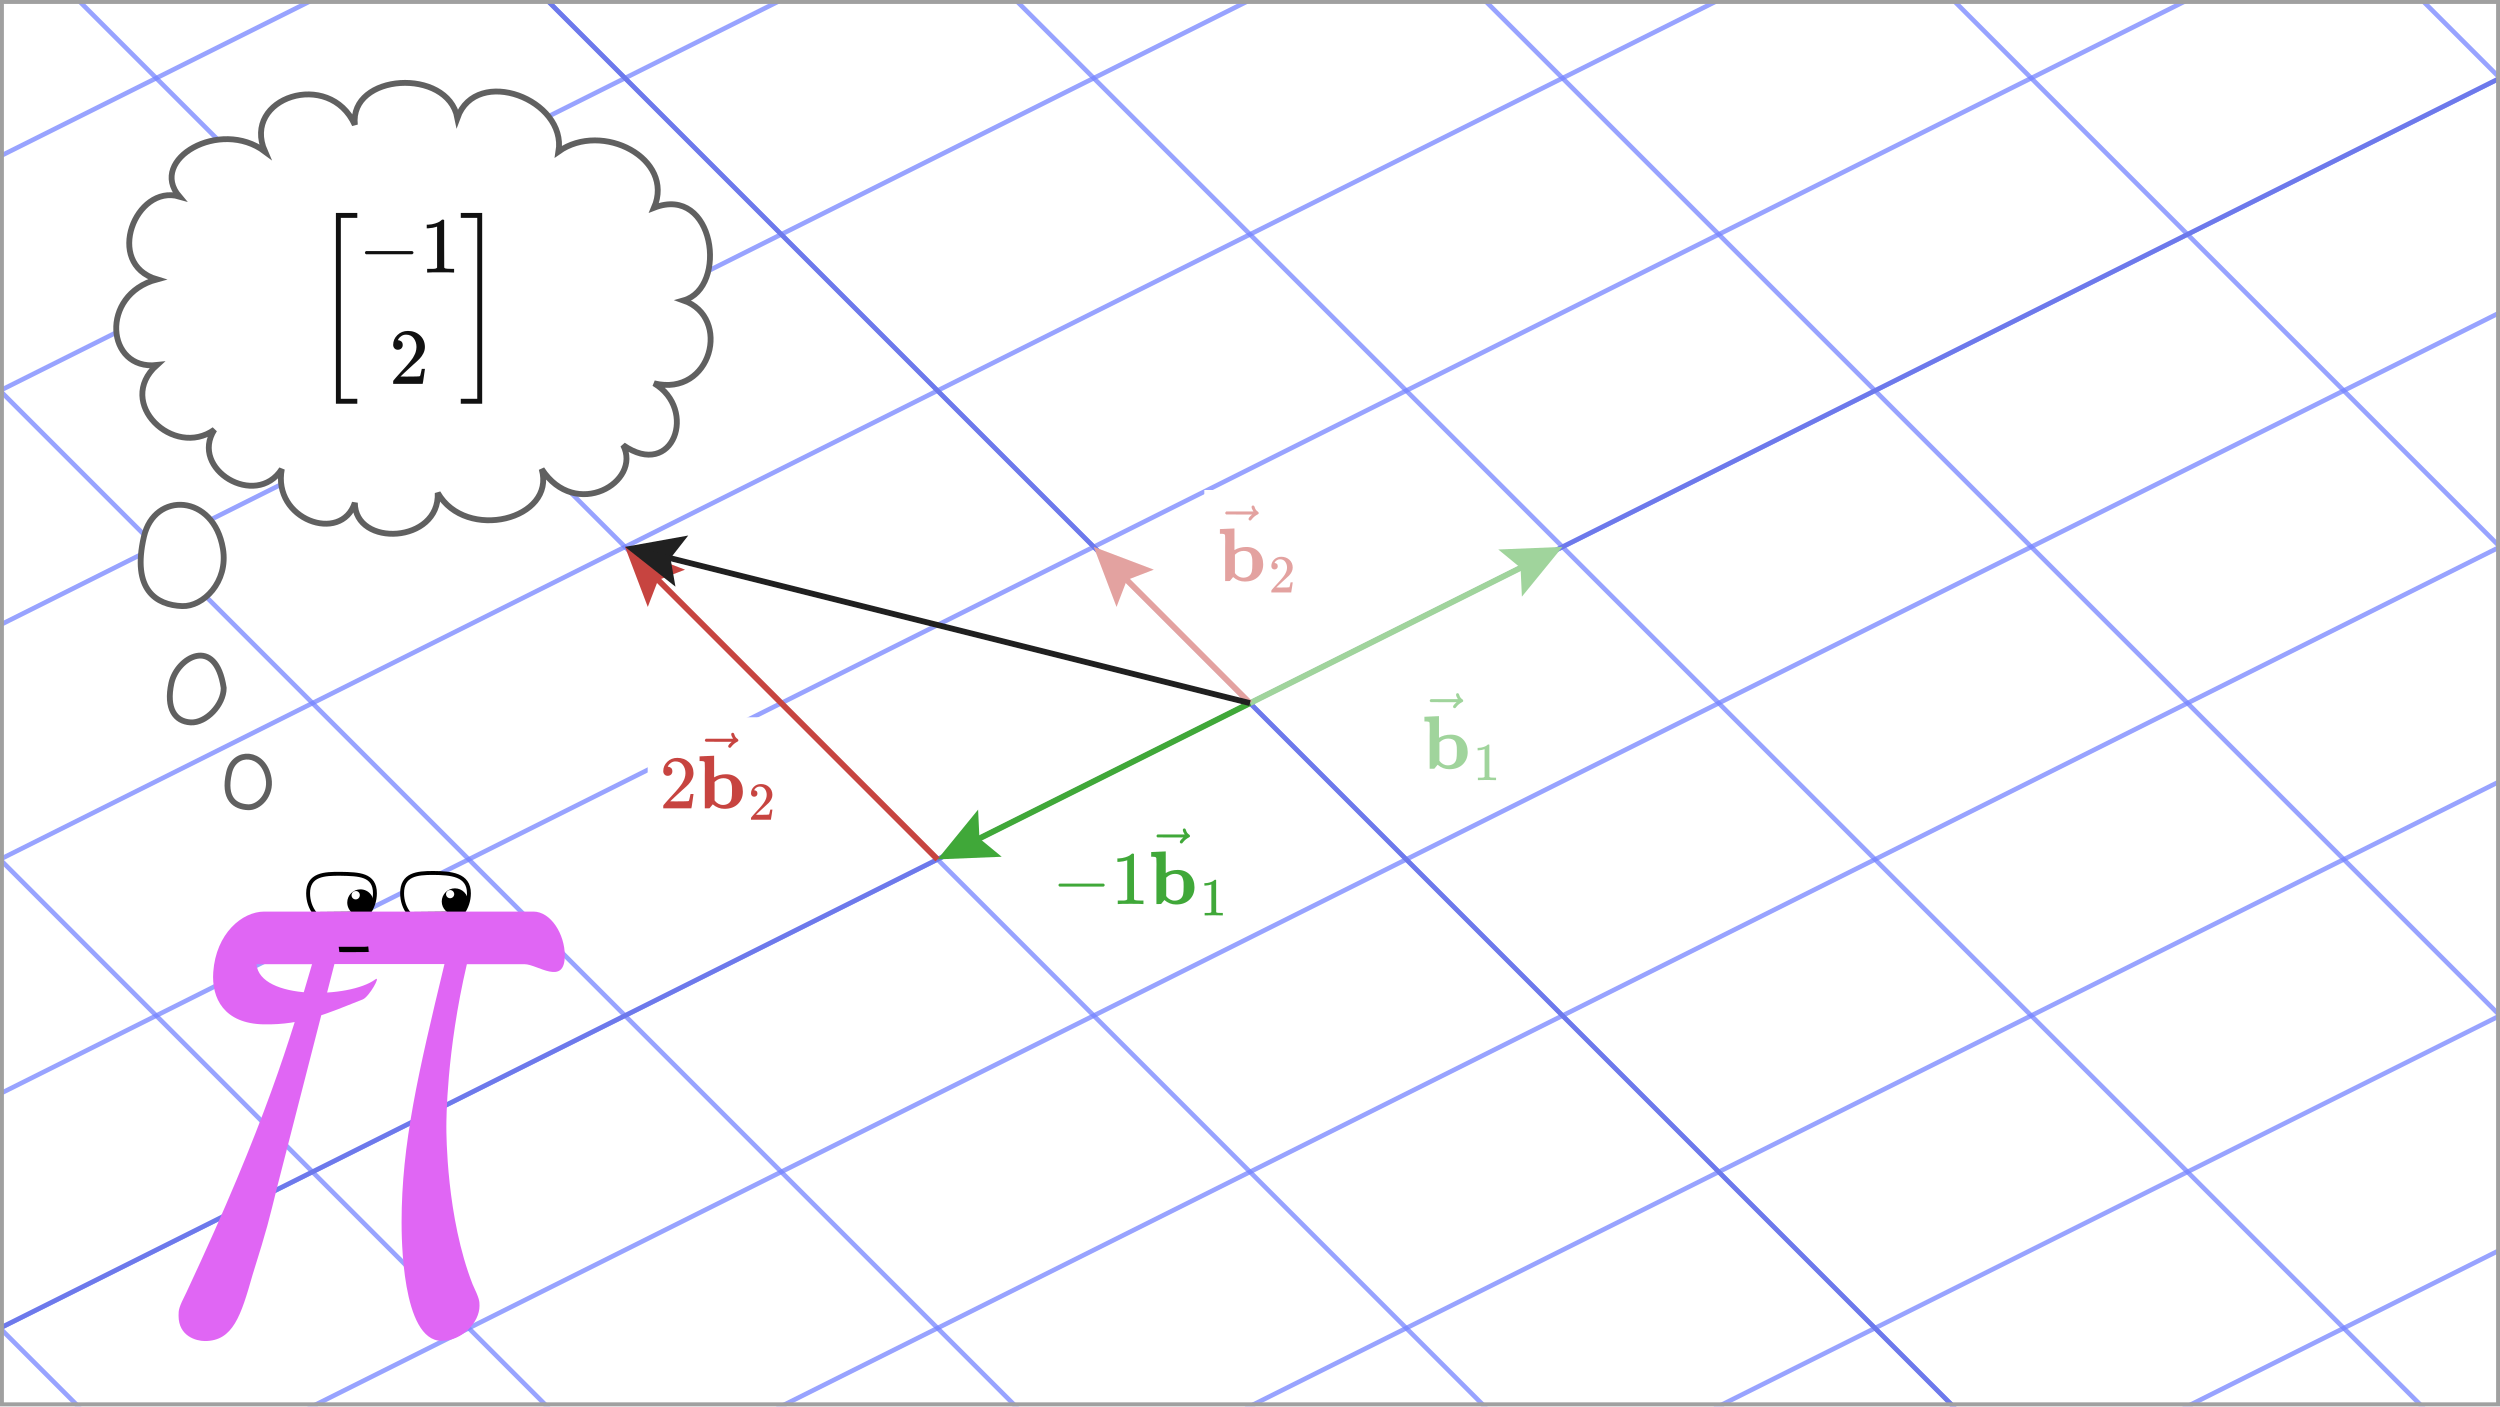
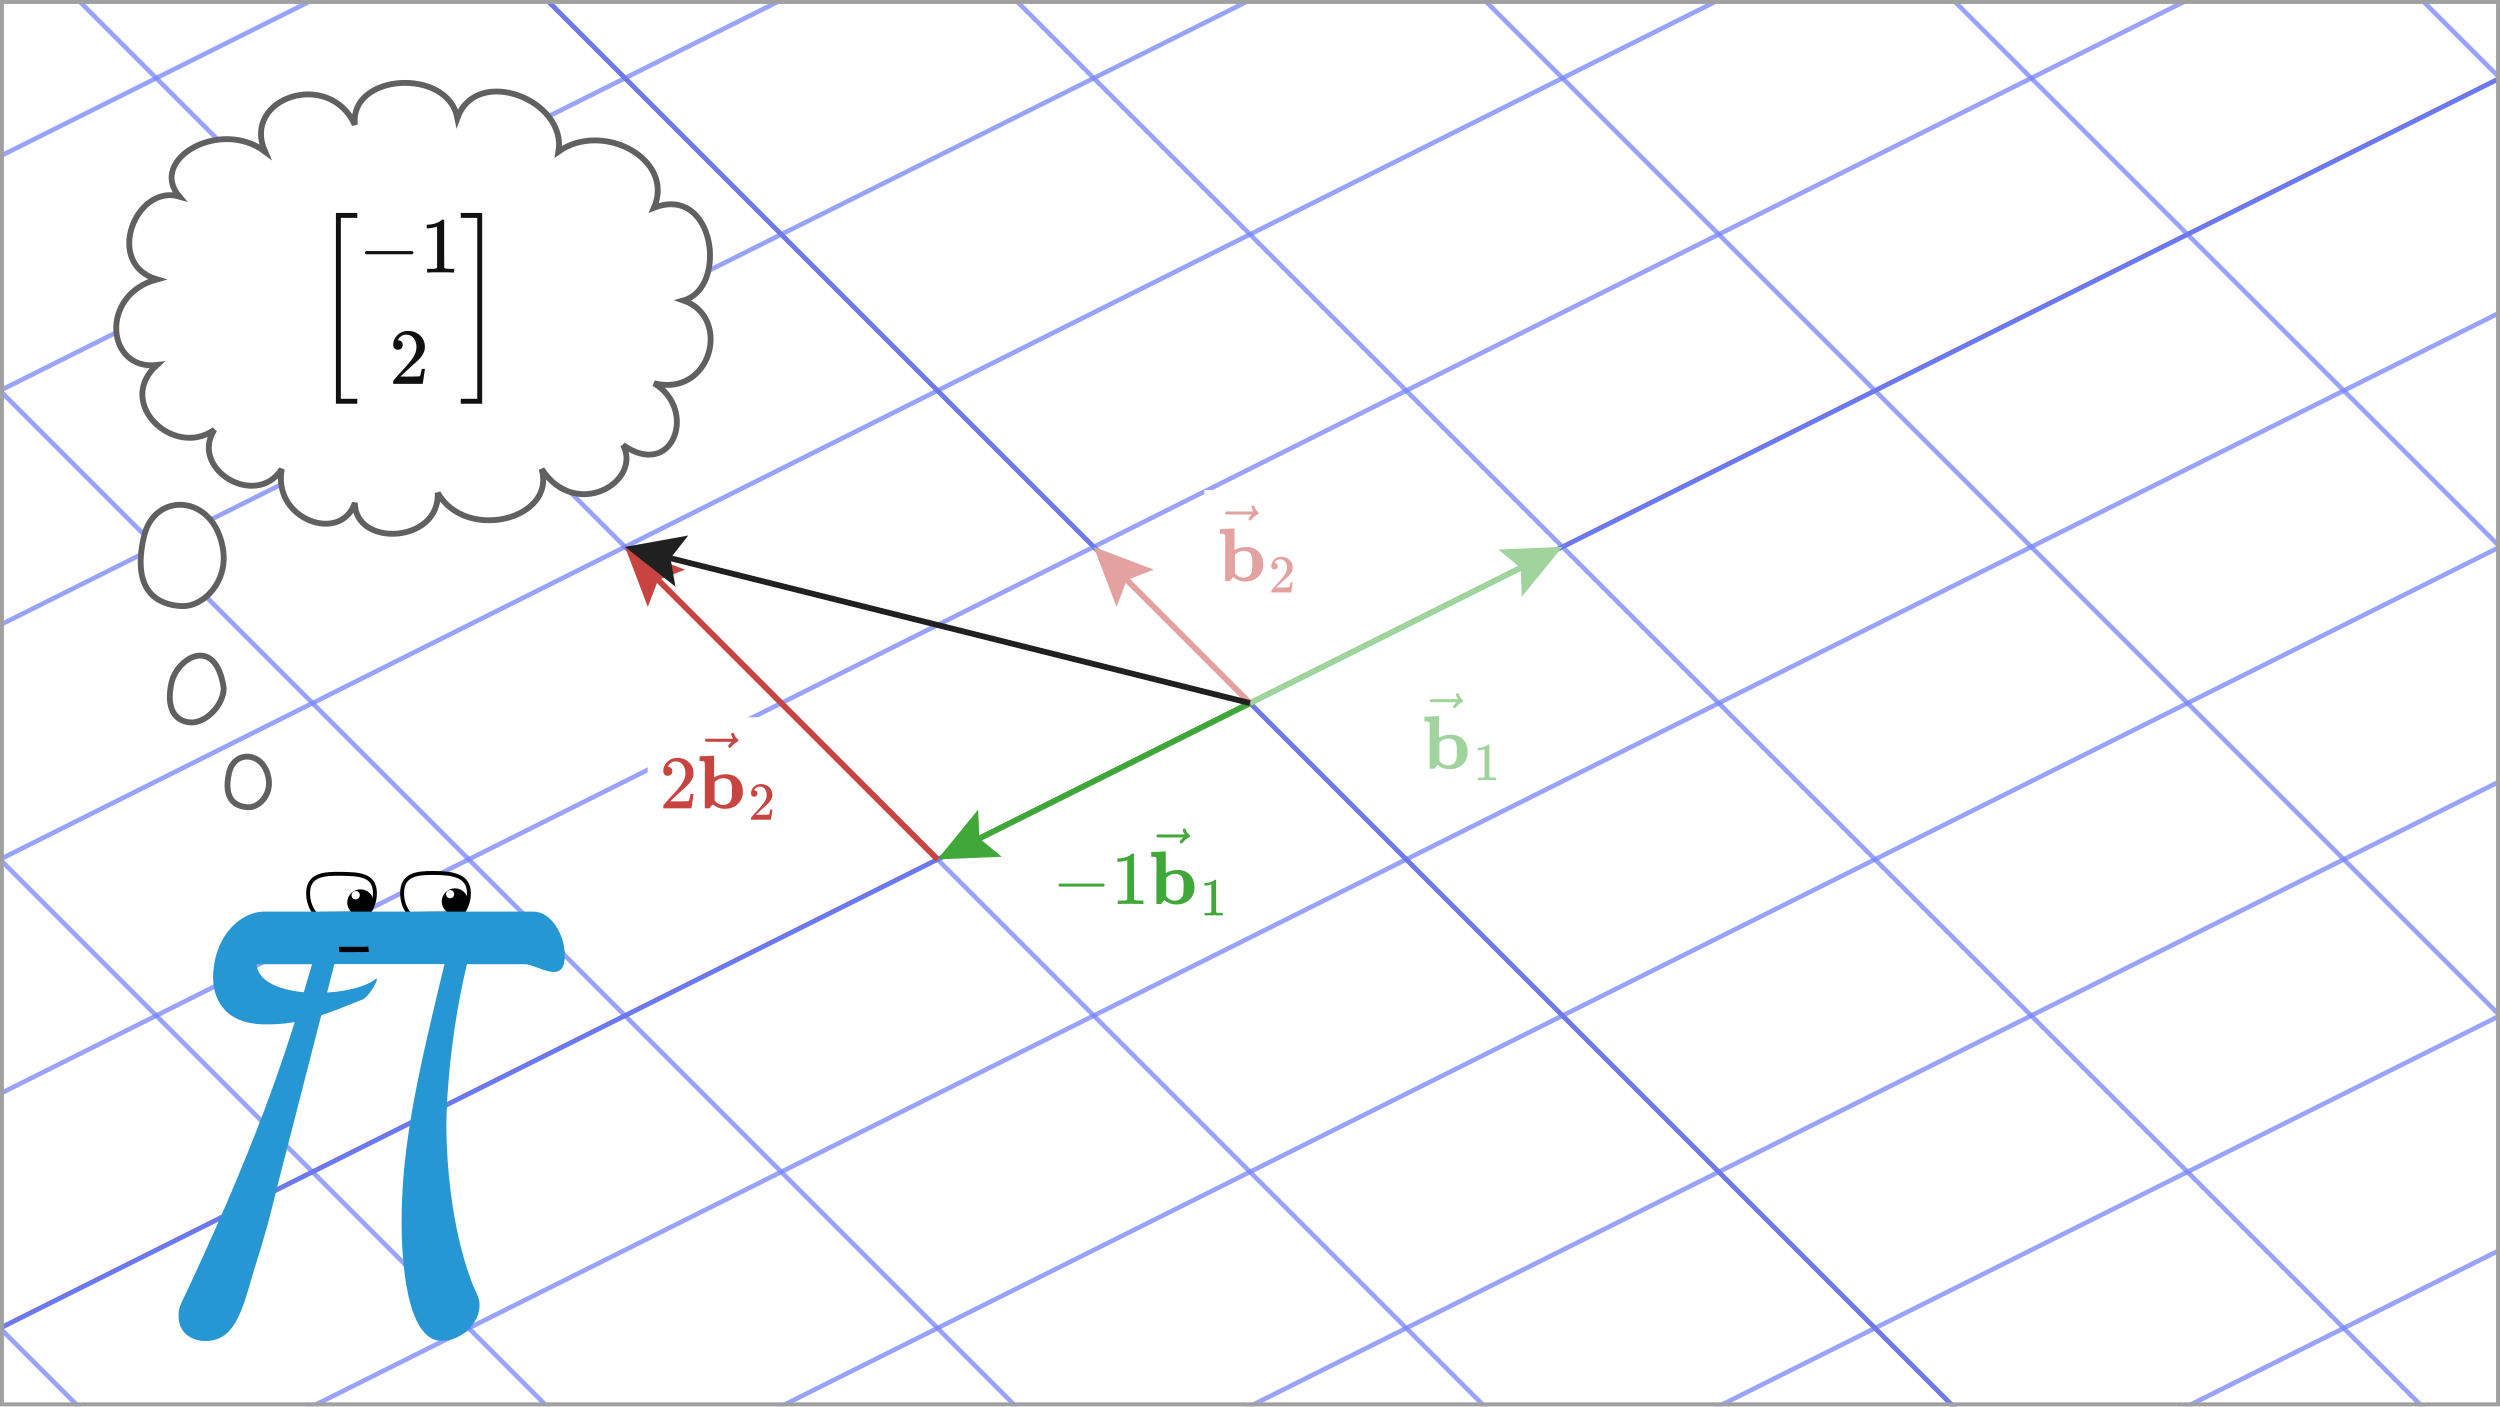
<svg xmlns="http://www.w3.org/2000/svg" width="640" height="360" viewBox="0 0 640 360" fill="none">
  <g clip-path="url(#clip0_1354_10655)">
    <path d="M640 0H0V360H640V0Z" fill="white" />
    <g clip-path="url(#clip1_1354_10655)">
      <path d="M-1520 2180L3600 -380" stroke="#7684FE" stroke-opacity="0.75" stroke-width="1.193" />
      <path d="M-1560 2140L3560 -420" stroke="#7684FE" stroke-opacity="0.75" stroke-width="1.193" />
      <path d="M-1600 2100L3520 -460" stroke="#7684FE" stroke-opacity="0.75" stroke-width="1.193" />
      <path d="M-1640 2060L3480 -500" stroke="#7684FE" stroke-opacity="0.75" stroke-width="1.193" />
      <path d="M-1680 2020L3440 -540" stroke="#7684FE" stroke-opacity="0.75" stroke-width="1.193" />
      <path d="M-1720 1980L3400 -580" stroke="#7684FE" stroke-opacity="0.75" stroke-width="1.193" />
      <path d="M-1760 1940L3360 -620" stroke="#7684FE" stroke-opacity="0.75" stroke-width="1.193" />
      <path d="M-1800 1900L3320 -660" stroke="#7684FE" stroke-opacity="0.75" stroke-width="1.193" />
      <path d="M-1840 1860L3280 -700" stroke="#7684FE" stroke-opacity="0.75" stroke-width="1.193" />
      <path d="M-1880 1820L3240 -740" stroke="#7684FE" stroke-opacity="0.75" stroke-width="1.193" />
      <path d="M-1920 1780L3200 -780" stroke="#7684FE" stroke-opacity="0.75" stroke-width="1.193" />
      <path d="M-1960 1740L3160 -820" stroke="#7684FE" stroke-opacity="0.75" stroke-width="1.193" />
      <path d="M-2000 1700L3120 -860" stroke="#7684FE" stroke-opacity="0.75" stroke-width="1.193" />
      <path d="M-2040 1660L3080 -900" stroke="#7684FE" stroke-opacity="0.75" stroke-width="1.193" />
      <path d="M-2080 1620L3040 -940" stroke="#7684FE" stroke-opacity="0.75" stroke-width="1.193" />
      <path d="M-2120 1580L3000 -980" stroke="#7684FE" stroke-opacity="0.75" stroke-width="1.193" />
      <path d="M-2160 1540L2960 -1020" stroke="#7684FE" stroke-opacity="0.75" stroke-width="1.193" />
      <path d="M-2200 1500L2920 -1060" stroke="#7684FE" stroke-opacity="0.75" stroke-width="1.193" />
      <path d="M-2240 1460L2880 -1100" stroke="#7684FE" stroke-opacity="0.75" stroke-width="1.193" />
      <path d="M-2280 1420L2840 -1140" stroke="#7684FE" stroke-opacity="0.75" stroke-width="1.193" />
      <path d="M-2320 1380L2800 -1180" stroke="#7684FE" stroke-opacity="0.75" stroke-width="1.193" />
      <path d="M-2360 1340L2760 -1220" stroke="#7684FE" stroke-opacity="0.75" stroke-width="1.193" />
      <path d="M-2400 1300L2720 -1260" stroke="#7684FE" stroke-opacity="0.75" stroke-width="1.193" />
      <path d="M-2440 1260L2680 -1300" stroke="#7684FE" stroke-opacity="0.75" stroke-width="1.193" />
      <path d="M-2480 1220L2640 -1340" stroke="#7684FE" stroke-opacity="0.75" stroke-width="1.193" />
      <path d="M-2520 1180L2600 -1380" stroke="#7684FE" stroke-opacity="0.75" stroke-width="1.193" />
      <path d="M-2560 1140L2560 -1420" stroke="#7684FE" stroke-opacity="0.75" stroke-width="1.193" />
      <path d="M-2600 1100L2520 -1460" stroke="#7684FE" stroke-opacity="0.75" stroke-width="1.193" />
      <path d="M-2640 1060L2480 -1500" stroke="#7684FE" stroke-opacity="0.75" stroke-width="1.193" />
      <path d="M-2680 1020L2440 -1540" stroke="#7684FE" stroke-opacity="0.75" stroke-width="1.193" />
      <path d="M-2720 980L2400 -1580" stroke="#7684FE" stroke-opacity="0.75" stroke-width="1.193" />
      <path d="M-2760 940L2360 -1620" stroke="#7684FE" stroke-opacity="0.75" stroke-width="1.193" />
      <path d="M-2800 900L2320 -1660" stroke="#7684FE" stroke-opacity="0.75" stroke-width="1.193" />
      <path d="M-2840 860L2280 -1700" stroke="#7684FE" stroke-opacity="0.75" stroke-width="1.193" />
      <path d="M-2880 820L2240 -1740" stroke="#7684FE" stroke-opacity="0.75" stroke-width="1.193" />
      <path d="M-2920 780L2200 -1780" stroke="#7684FE" stroke-opacity="0.75" stroke-width="1.193" />
      <path d="M-2960 740L2160 -1820" stroke="#7684FE" stroke-opacity="0.75" stroke-width="1.193" />
      <path d="M-9.15527e-05 1420L-1440 -20" stroke="#7684FE" stroke-opacity="0.75" stroke-width="1.193" />
      <path d="M80 1380L-1360 -60" stroke="#7684FE" stroke-opacity="0.75" stroke-width="1.193" />
      <path d="M160 1340L-1280 -100" stroke="#7684FE" stroke-opacity="0.75" stroke-width="1.193" />
      <path d="M240 1300L-1200 -140" stroke="#7684FE" stroke-opacity="0.75" stroke-width="1.193" />
      <path d="M320 1260L-1120 -180" stroke="#7684FE" stroke-opacity="0.75" stroke-width="1.193" />
      <path d="M400 1220L-1040 -220" stroke="#7684FE" stroke-opacity="0.75" stroke-width="1.193" />
      <path d="M480 1180L-960 -260" stroke="#7684FE" stroke-opacity="0.75" stroke-width="1.193" />
      <path d="M560 1140L-880 -300" stroke="#7684FE" stroke-opacity="0.75" stroke-width="1.193" />
      <path d="M640 1100L-800 -340" stroke="#7684FE" stroke-opacity="0.75" stroke-width="1.193" />
      <path d="M720 1060L-720 -380" stroke="#7684FE" stroke-opacity="0.75" stroke-width="1.193" />
      <path d="M800 1020L-640 -420" stroke="#7684FE" stroke-opacity="0.75" stroke-width="1.193" />
      <path d="M880 980L-560 -460" stroke="#7684FE" stroke-opacity="0.75" stroke-width="1.193" />
      <path d="M960 940L-480 -500" stroke="#7684FE" stroke-opacity="0.75" stroke-width="1.193" />
      <path d="M1040 900L-400 -540" stroke="#7684FE" stroke-opacity="0.75" stroke-width="1.193" />
      <path d="M1120 860L-320 -580" stroke="#7684FE" stroke-opacity="0.75" stroke-width="1.193" />
      <path d="M1200 820L-240 -620" stroke="#7684FE" stroke-opacity="0.75" stroke-width="1.193" />
      <path d="M1280 780L-160 -660" stroke="#7684FE" stroke-opacity="0.75" stroke-width="1.193" />
      <path d="M1360 740L-80 -700" stroke="#7684FE" stroke-opacity="0.75" stroke-width="1.193" />
      <path d="M1440 700L-3.60226e-05 -740" stroke="#7684FE" stroke-opacity="0.75" stroke-width="1.193" />
      <path d="M1520 660L80 -780" stroke="#7684FE" stroke-opacity="0.75" stroke-width="1.193" />
      <path d="M1600 620L160 -820" stroke="#7684FE" stroke-opacity="0.75" stroke-width="1.193" />
      <path d="M1680 580L240 -860" stroke="#7684FE" stroke-opacity="0.75" stroke-width="1.193" />
      <path d="M1760 540L320 -900" stroke="#7684FE" stroke-opacity="0.75" stroke-width="1.193" />
      <path d="M1840 500L400 -940" stroke="#7684FE" stroke-opacity="0.75" stroke-width="1.193" />
      <path d="M1920 460L480 -980" stroke="#7684FE" stroke-opacity="0.75" stroke-width="1.193" />
      <path d="M2000 420L560 -1020" stroke="#7684FE" stroke-opacity="0.75" stroke-width="1.193" />
      <path d="M2080 380L640 -1060" stroke="#7684FE" stroke-opacity="0.75" stroke-width="1.193" />
      <path d="M2880 -1100L-2240 1460" stroke="#6D79EB" stroke-width="1.193" />
      <path d="M1040 900L-400 -540" stroke="#6D79EB" stroke-width="1.193" />
    </g>
    <path d="M383.565 140.671L400 140L389.602 152.746L389.267 145.367L383.565 140.671Z" fill="#A0D49C" />
    <path d="M320 180L396.422 141.789" stroke="#A0D49C" stroke-width="1.5" />
    <path d="M285.834 155.379L280 140L295.38 145.833L288.485 148.485L285.834 155.379Z" fill="#E3A2A0" />
    <path d="M320 180L282.828 142.829" stroke="#E3A2A0" stroke-width="1.5" />
    <path d="M640 0H0V360H640V0Z" stroke="#A0A0A0" stroke-width="2" />
    <path d="M256.435 219.329L240 220L250.398 207.254L250.733 214.633L256.435 219.329Z" fill="#40A839" />
    <path d="M320 180L243.578 218.211" stroke="#40A839" stroke-width="1.5" />
    <path d="M165.834 155.379L160 140L175.38 145.833L168.485 148.485L165.834 155.379Z" fill="#C74440" />
    <path d="M240 220L162.828 142.829" stroke="#C74440" stroke-width="1.5" />
    <path d="M172.915 150.187L160 140L176.189 137.09L171.642 142.91L172.915 150.187Z" fill="#202020" />
    <path d="M320 180L163.881 140.97" stroke="#202020" stroke-width="1.5" />
    <path d="M317.794 208.118H266.994V236.763H317.794V208.118Z" fill="white" />
    <g clip-path="url(#clip2_1354_10655)">
      <path d="M270.966 226.836C270.966 226.836 270.966 226.752 270.966 226.583C270.966 226.415 271.056 226.286 271.237 226.195H282.515C282.709 226.299 282.806 226.428 282.806 226.583C282.806 226.739 282.709 226.868 282.515 226.972H271.237C271.056 226.881 270.966 226.752 270.966 226.583V226.836Z" fill="#40A839" />
      <path d="M288.57 220.217L288.318 220.314C288.137 220.379 287.878 220.444 287.542 220.508C287.205 220.573 286.83 220.618 286.416 220.644H286.047V219.751H286.416C287.024 219.725 287.587 219.628 288.105 219.46C288.622 219.292 288.985 219.137 289.192 218.994C289.399 218.852 289.58 218.71 289.735 218.567C289.761 218.528 289.839 218.509 289.968 218.509C290.084 218.509 290.194 218.548 290.298 218.625V224.429L290.317 230.252C290.408 230.343 290.486 230.401 290.55 230.427C290.615 230.453 290.77 230.478 291.016 230.504C291.262 230.53 291.663 230.543 292.22 230.543H292.724V231.436H292.511C292.239 231.397 291.21 231.378 289.424 231.378C287.665 231.378 286.649 231.397 286.377 231.436H286.144V230.543H286.649C286.934 230.543 287.179 230.543 287.386 230.543C287.593 230.543 287.755 230.537 287.872 230.524C287.988 230.511 288.092 230.491 288.182 230.466C288.273 230.44 288.325 230.427 288.338 230.427C288.35 230.427 288.389 230.394 288.454 230.33C288.519 230.265 288.558 230.239 288.57 230.252V220.217Z" fill="#40A839" />
      <path d="M294.762 218.121L296.529 218.043C297.706 217.992 298.301 217.966 298.314 217.966H298.431V223.498C299.311 222.967 300.326 222.702 301.478 222.702C302.785 222.702 303.827 223.109 304.603 223.925C305.379 224.74 305.774 225.814 305.787 227.147C305.787 228.428 305.367 229.482 304.525 230.31C303.684 231.139 302.539 231.553 301.09 231.553H301.032C299.958 231.553 298.974 231.171 298.081 230.408L297.247 231.417L296.645 231.436H296.043V225.594C296.043 224.805 296.043 223.938 296.043 222.993C296.043 222.048 296.05 221.466 296.063 221.246C296.063 220.392 296.05 219.881 296.024 219.713C295.998 219.544 295.907 219.441 295.752 219.402C295.571 219.35 295.306 219.324 294.956 219.324H294.704V218.121H294.762ZM298.547 229.398L298.644 229.515C298.709 229.592 298.774 229.67 298.838 229.748C298.903 229.825 299.007 229.916 299.149 230.019C299.291 230.123 299.434 230.213 299.576 230.291C299.718 230.369 299.886 230.433 300.081 230.485C300.275 230.537 300.488 230.563 300.721 230.563C301.252 230.563 301.717 230.427 302.119 230.155C302.52 229.883 302.779 229.463 302.895 228.894C302.973 228.518 303.011 227.878 303.011 226.972C303.011 226.532 303.005 226.183 302.992 225.924C302.979 225.665 302.927 225.374 302.837 225.05C302.746 224.727 302.63 224.481 302.487 224.313C302.345 224.145 302.125 224.002 301.827 223.886C301.53 223.769 301.187 223.711 300.799 223.711C300.009 223.711 299.311 223.989 298.702 224.546L298.547 224.682V229.398Z" fill="#40A839" />
      <path d="M302.808 212.473C302.808 212.369 302.84 212.279 302.905 212.201C302.969 212.123 303.066 212.085 303.196 212.085C303.286 212.085 303.364 212.117 303.429 212.182C303.493 212.233 303.558 212.356 303.623 212.55C303.752 213.029 304.018 213.398 304.419 213.657C304.561 213.747 304.632 213.864 304.632 214.006C304.632 214.123 304.613 214.2 304.574 214.239C304.535 214.278 304.445 214.336 304.302 214.414C303.746 214.698 303.261 215.106 302.846 215.637C302.821 215.662 302.788 215.701 302.749 215.753C302.711 215.805 302.678 215.844 302.652 215.87C302.626 215.895 302.594 215.908 302.555 215.908C302.516 215.908 302.471 215.915 302.419 215.928C302.329 215.928 302.245 215.895 302.167 215.831C302.089 215.766 302.044 215.669 302.031 215.54C302.031 215.294 302.335 214.912 302.943 214.394H299.624L296.305 214.375C296.137 214.258 296.053 214.136 296.053 214.006C296.053 213.916 296.137 213.786 296.305 213.618H303.273C302.963 213.126 302.808 212.745 302.808 212.473Z" fill="#40A839" />
      <path d="M310.108 226.416L309.929 226.484C309.801 226.53 309.618 226.576 309.38 226.622C309.142 226.667 308.877 226.699 308.584 226.718H308.324V226.087H308.584C309.014 226.068 309.412 226 309.778 225.881C310.144 225.762 310.4 225.652 310.547 225.551C310.693 225.451 310.821 225.35 310.931 225.249C310.949 225.222 311.004 225.208 311.096 225.208C311.178 225.208 311.256 225.236 311.329 225.291V229.394L311.343 233.511C311.407 233.575 311.462 233.616 311.507 233.634C311.553 233.652 311.663 233.671 311.837 233.689C312.01 233.707 312.294 233.716 312.687 233.716H313.044V234.348H312.893C312.701 234.32 311.974 234.306 310.711 234.306C309.467 234.306 308.749 234.32 308.557 234.348H308.392V233.716H308.749C308.95 233.716 309.124 233.716 309.27 233.716C309.417 233.716 309.531 233.712 309.614 233.703C309.696 233.694 309.769 233.68 309.833 233.662C309.897 233.643 309.934 233.634 309.943 233.634C309.952 233.634 309.979 233.611 310.025 233.565C310.071 233.52 310.098 233.501 310.108 233.511V226.416Z" fill="#40A839" />
    </g>
    <path d="M202.229 183.623H165.809V212.268H202.229V183.623Z" fill="white" />
    <g clip-path="url(#clip3_1354_10655)">
      <path d="M170.938 198.614C170.589 198.614 170.31 198.498 170.103 198.265C169.896 198.032 169.793 197.747 169.793 197.411C169.793 196.492 170.136 195.696 170.821 195.023C171.507 194.35 172.361 194.014 173.384 194.014C174.561 194.014 175.545 194.376 176.334 195.101C177.123 195.825 177.524 196.764 177.537 197.915C177.537 198.472 177.408 199.002 177.149 199.507C176.89 200.012 176.58 200.452 176.217 200.827C175.855 201.202 175.338 201.681 174.665 202.263C174.199 202.664 173.552 203.26 172.724 204.049L171.578 205.136L173.054 205.155C175.085 205.155 176.166 205.123 176.295 205.058C176.386 205.032 176.541 204.456 176.761 203.331V203.272H177.537V203.331C177.524 203.369 177.44 203.958 177.285 205.097C177.13 206.236 177.033 206.831 176.994 206.883V206.941H169.793V206.572V206.339C169.793 206.249 169.832 206.152 169.909 206.048C169.987 205.945 170.181 205.718 170.492 205.369C170.867 204.955 171.19 204.592 171.462 204.282C171.578 204.152 171.798 203.913 172.122 203.564C172.445 203.214 172.665 202.975 172.782 202.845C172.898 202.716 173.086 202.503 173.345 202.205C173.604 201.907 173.785 201.687 173.888 201.545C173.992 201.403 174.141 201.209 174.335 200.963C174.529 200.717 174.665 200.51 174.742 200.342C174.82 200.173 174.917 199.986 175.033 199.779C175.15 199.572 175.234 199.365 175.286 199.158C175.338 198.95 175.383 198.756 175.422 198.575C175.46 198.394 175.48 198.181 175.48 197.935C175.48 197.119 175.26 196.414 174.82 195.819C174.38 195.224 173.752 194.926 172.937 194.926C172.51 194.926 172.135 195.036 171.811 195.256C171.488 195.476 171.261 195.69 171.132 195.897C171.003 196.104 170.938 196.227 170.938 196.265C170.938 196.278 170.97 196.285 171.035 196.285C171.268 196.285 171.507 196.375 171.753 196.557C171.999 196.738 172.122 197.035 172.122 197.449C172.122 197.773 172.018 198.045 171.811 198.265C171.604 198.485 171.313 198.601 170.938 198.614Z" fill="#C74440" />
      <path d="M179.148 193.626L180.915 193.548C182.092 193.497 182.687 193.471 182.7 193.471H182.817V199.002C183.697 198.472 184.713 198.207 185.864 198.207C187.171 198.207 188.213 198.614 188.989 199.43C189.766 200.245 190.16 201.319 190.173 202.652C190.173 203.933 189.753 204.987 188.912 205.815C188.07 206.644 186.925 207.058 185.476 207.058H185.418C184.344 207.058 183.36 206.676 182.467 205.912L181.633 206.922L181.031 206.941H180.429V201.099C180.429 200.309 180.429 199.442 180.429 198.498C180.429 197.553 180.436 196.971 180.449 196.751C180.449 195.897 180.436 195.386 180.41 195.218C180.384 195.049 180.294 194.946 180.138 194.907C179.957 194.855 179.692 194.829 179.342 194.829H179.09V193.626H179.148ZM182.933 204.903L183.03 205.02C183.095 205.097 183.16 205.175 183.224 205.252C183.289 205.33 183.393 205.421 183.535 205.524C183.677 205.628 183.82 205.718 183.962 205.796C184.104 205.874 184.273 205.938 184.467 205.99C184.661 206.042 184.874 206.068 185.107 206.068C185.638 206.068 186.104 205.932 186.505 205.66C186.906 205.388 187.165 204.968 187.281 204.398C187.359 204.023 187.398 203.383 187.398 202.477C187.398 202.037 187.391 201.688 187.378 201.429C187.365 201.17 187.313 200.879 187.223 200.555C187.132 200.232 187.016 199.986 186.874 199.818C186.731 199.649 186.511 199.507 186.214 199.391C185.916 199.274 185.573 199.216 185.185 199.216C184.395 199.216 183.697 199.494 183.089 200.051L182.933 200.187V204.903Z" fill="#C74440" />
      <path d="M187.194 187.978C187.194 187.874 187.226 187.784 187.291 187.706C187.356 187.628 187.453 187.589 187.582 187.589C187.673 187.589 187.75 187.622 187.815 187.687C187.88 187.738 187.944 187.861 188.009 188.055C188.138 188.534 188.404 188.903 188.805 189.162C188.947 189.252 189.018 189.369 189.018 189.511C189.018 189.627 188.999 189.705 188.96 189.744C188.921 189.783 188.831 189.841 188.688 189.919C188.132 190.203 187.647 190.611 187.233 191.141C187.207 191.167 187.174 191.206 187.136 191.258C187.097 191.31 187.064 191.349 187.038 191.374C187.013 191.4 186.98 191.413 186.941 191.413C186.903 191.413 186.857 191.42 186.806 191.433C186.715 191.433 186.631 191.4 186.553 191.336C186.476 191.271 186.43 191.174 186.417 191.044C186.417 190.799 186.721 190.417 187.33 189.899H184.011L180.691 189.88C180.523 189.763 180.439 189.64 180.439 189.511C180.439 189.42 180.523 189.291 180.691 189.123H187.66C187.349 188.631 187.194 188.249 187.194 187.978Z" fill="#C74440" />
      <path d="M193.066 203.965C192.819 203.965 192.623 203.883 192.476 203.718C192.33 203.554 192.257 203.352 192.257 203.115C192.257 202.465 192.499 201.902 192.984 201.427C193.469 200.951 194.073 200.713 194.796 200.713C195.628 200.713 196.323 200.969 196.881 201.482C197.439 201.994 197.723 202.657 197.732 203.471C197.732 203.865 197.641 204.24 197.458 204.597C197.275 204.953 197.055 205.265 196.799 205.53C196.543 205.795 196.177 206.134 195.701 206.545C195.372 206.829 194.914 207.25 194.329 207.808L193.519 208.576L194.562 208.59C195.999 208.59 196.762 208.567 196.854 208.521C196.918 208.503 197.028 208.096 197.183 207.3V207.259H197.732V207.3C197.723 207.328 197.664 207.744 197.554 208.549C197.444 209.354 197.375 209.775 197.348 209.811V209.853H192.257V209.592V209.427C192.257 209.363 192.284 209.294 192.339 209.221C192.394 209.148 192.531 208.988 192.751 208.741C193.016 208.448 193.245 208.192 193.437 207.973C193.519 207.881 193.675 207.712 193.904 207.465C194.132 207.218 194.288 207.049 194.37 206.957C194.452 206.866 194.585 206.715 194.768 206.504C194.951 206.294 195.079 206.138 195.152 206.038C195.226 205.937 195.331 205.8 195.468 205.626C195.605 205.452 195.701 205.306 195.756 205.187C195.811 205.068 195.88 204.935 195.962 204.789C196.044 204.642 196.104 204.496 196.14 204.35C196.177 204.203 196.209 204.066 196.236 203.938C196.264 203.81 196.278 203.659 196.278 203.485C196.278 202.909 196.122 202.41 195.811 201.989C195.5 201.569 195.056 201.358 194.48 201.358C194.178 201.358 193.913 201.436 193.684 201.591C193.455 201.747 193.295 201.898 193.204 202.044C193.112 202.191 193.066 202.278 193.066 202.305C193.066 202.314 193.089 202.319 193.135 202.319C193.3 202.319 193.469 202.383 193.643 202.511C193.817 202.639 193.904 202.849 193.904 203.142C193.904 203.371 193.83 203.563 193.684 203.718C193.538 203.874 193.332 203.956 193.066 203.965Z" fill="#C74440" />
    </g>
    <path d="M387.315 173.487H360.662V202.13H387.315V173.487Z" fill="white" />
    <g clip-path="url(#clip4_1354_10655)">
      <path d="M364.71 183.489L366.477 183.412C367.654 183.36 368.249 183.334 368.262 183.334H368.379V188.865C369.258 188.335 370.274 188.069 371.426 188.069C372.732 188.069 373.774 188.477 374.55 189.292C375.327 190.107 375.721 191.181 375.734 192.514C375.734 193.795 375.314 194.849 374.473 195.677C373.632 196.505 372.487 196.919 371.037 196.919H370.979C369.905 196.919 368.922 196.538 368.029 195.774L367.195 196.784L366.593 196.803H365.991V190.961C365.991 190.172 365.991 189.305 365.991 188.361C365.991 187.416 365.998 186.834 366.011 186.614C366.011 185.76 365.998 185.249 365.972 185.081C365.946 184.912 365.855 184.809 365.7 184.77C365.519 184.718 365.254 184.692 364.905 184.692H364.652V183.489H364.71ZM368.495 194.765L368.592 194.882C368.657 194.959 368.721 195.037 368.786 195.114C368.851 195.192 368.954 195.283 369.097 195.386C369.239 195.49 369.381 195.58 369.524 195.658C369.666 195.736 369.834 195.8 370.028 195.852C370.222 195.904 370.436 195.93 370.669 195.93C371.199 195.93 371.665 195.794 372.066 195.522C372.467 195.25 372.726 194.83 372.842 194.261C372.92 193.885 372.959 193.245 372.959 192.339C372.959 191.899 372.952 191.55 372.939 191.291C372.926 191.032 372.875 190.741 372.784 190.418C372.694 190.094 372.577 189.848 372.435 189.68C372.292 189.512 372.072 189.37 371.775 189.253C371.477 189.137 371.134 189.079 370.746 189.079C369.957 189.079 369.258 189.357 368.65 189.913L368.495 190.049V194.765Z" fill="#A0D49C" />
      <path d="M372.755 177.841C372.755 177.738 372.787 177.647 372.852 177.57C372.917 177.492 373.014 177.453 373.143 177.453C373.234 177.453 373.311 177.485 373.376 177.55C373.441 177.602 373.505 177.725 373.57 177.919C373.7 178.398 373.965 178.766 374.366 179.025C374.508 179.116 374.579 179.232 374.579 179.375C374.579 179.491 374.56 179.569 374.521 179.607C374.482 179.646 374.392 179.704 374.249 179.782C373.693 180.067 373.208 180.474 372.794 181.005C372.768 181.031 372.736 181.069 372.697 181.121C372.658 181.173 372.626 181.212 372.6 181.238C372.574 181.264 372.542 181.276 372.503 181.276C372.464 181.276 372.419 181.283 372.367 181.296C372.276 181.296 372.192 181.264 372.115 181.199C372.037 181.134 371.992 181.037 371.979 180.908C371.979 180.662 372.283 180.28 372.891 179.763H369.572L366.253 179.743C366.085 179.627 366.001 179.504 366.001 179.375C366.001 179.284 366.085 179.155 366.253 178.986H373.221C372.91 178.495 372.755 178.113 372.755 177.841Z" fill="#A0D49C" />
-       <path d="M380.054 191.783L379.876 191.852C379.748 191.898 379.565 191.943 379.327 191.989C379.089 192.035 378.824 192.067 378.531 192.085H378.27V191.454H378.531C378.961 191.436 379.359 191.367 379.725 191.248C380.091 191.129 380.347 191.02 380.493 190.919C380.64 190.818 380.768 190.718 380.877 190.617C380.896 190.59 380.951 190.576 381.042 190.576C381.124 190.576 381.202 190.603 381.275 190.658V194.761L381.289 198.877C381.353 198.941 381.408 198.983 381.454 199.001C381.499 199.019 381.609 199.037 381.783 199.056C381.957 199.074 382.24 199.083 382.634 199.083H382.991V199.714H382.84C382.647 199.687 381.92 199.673 380.658 199.673C379.414 199.673 378.696 199.687 378.504 199.714H378.339V199.083H378.696C378.897 199.083 379.071 199.083 379.217 199.083C379.364 199.083 379.478 199.079 379.56 199.069C379.643 199.06 379.716 199.047 379.78 199.028C379.844 199.01 379.88 199.001 379.889 199.001C379.899 199.001 379.926 198.978 379.972 198.932C380.018 198.886 380.045 198.868 380.054 198.877V191.783Z" fill="#A0D49C" />
+       <path d="M380.054 191.783L379.876 191.852C379.748 191.898 379.565 191.943 379.327 191.989C379.089 192.035 378.824 192.067 378.531 192.085H378.27V191.454H378.531C378.961 191.436 379.359 191.367 379.725 191.248C380.091 191.129 380.347 191.02 380.493 190.919C380.64 190.818 380.768 190.718 380.877 190.617C380.896 190.59 380.951 190.576 381.042 190.576C381.124 190.576 381.202 190.603 381.275 190.658V194.761L381.289 198.877C381.353 198.941 381.408 198.983 381.454 199.001C381.499 199.019 381.609 199.037 381.783 199.056C381.957 199.074 382.24 199.083 382.634 199.083H382.991V199.714H382.84C382.647 199.687 381.92 199.673 380.658 199.673C379.414 199.673 378.696 199.687 378.504 199.714H378.339V199.083H378.696C378.897 199.083 379.071 199.083 379.217 199.083C379.363 199.083 379.478 199.079 379.56 199.069C379.643 199.06 379.716 199.047 379.78 199.028C379.844 199.01 379.88 199.001 379.889 199.001C379.899 199.001 379.926 198.978 379.972 198.932C380.018 198.886 380.045 198.868 380.054 198.877V191.783Z" fill="#A0D49C" />
    </g>
    <path d="M335.266 125.441H308.305V154.084H335.266V125.441Z" fill="white" />
    <g clip-path="url(#clip5_1354_10655)">
      <path d="M312.354 135.443L314.12 135.366C315.298 135.314 315.893 135.288 315.906 135.288H316.022V140.819C316.902 140.289 317.918 140.024 319.069 140.024C320.376 140.024 321.417 140.431 322.194 141.246C322.97 142.061 323.365 143.135 323.378 144.468C323.378 145.749 322.957 146.803 322.116 147.631C321.275 148.459 320.13 148.874 318.681 148.874H318.623C317.549 148.874 316.565 148.492 315.673 147.728L314.838 148.738L314.237 148.757H313.635V142.915C313.635 142.126 313.635 141.259 313.635 140.315C313.635 139.37 313.641 138.788 313.654 138.568C313.654 137.714 313.641 137.203 313.615 137.035C313.59 136.867 313.499 136.763 313.344 136.724C313.163 136.672 312.897 136.647 312.548 136.647H312.296V135.443H312.354ZM316.139 146.719L316.236 146.836C316.3 146.913 316.365 146.991 316.43 147.069C316.494 147.146 316.598 147.237 316.74 147.34C316.882 147.444 317.025 147.534 317.167 147.612C317.309 147.69 317.478 147.754 317.672 147.806C317.866 147.858 318.079 147.884 318.312 147.884C318.843 147.884 319.308 147.748 319.71 147.476C320.111 147.204 320.369 146.784 320.486 146.215C320.564 145.839 320.602 145.199 320.602 144.293C320.602 143.853 320.596 143.504 320.583 143.245C320.57 142.986 320.518 142.695 320.428 142.372C320.337 142.048 320.221 141.803 320.078 141.634C319.936 141.466 319.716 141.324 319.418 141.207C319.121 141.091 318.778 141.033 318.39 141.033C317.601 141.033 316.902 141.311 316.294 141.867L316.139 142.003V146.719Z" fill="#E3A2A0" />
      <path d="M320.399 129.795C320.399 129.692 320.431 129.601 320.496 129.524C320.56 129.446 320.657 129.407 320.787 129.407C320.877 129.407 320.955 129.44 321.02 129.504C321.084 129.556 321.149 129.679 321.214 129.873C321.343 130.352 321.608 130.721 322.009 130.979C322.152 131.07 322.223 131.186 322.223 131.329C322.223 131.445 322.203 131.523 322.165 131.562C322.126 131.6 322.035 131.659 321.893 131.736C321.337 132.021 320.851 132.428 320.437 132.959C320.411 132.985 320.379 133.024 320.34 133.075C320.302 133.127 320.269 133.166 320.243 133.192C320.217 133.218 320.185 133.231 320.146 133.231C320.107 133.231 320.062 133.237 320.01 133.25C319.92 133.25 319.836 133.218 319.758 133.153C319.68 133.088 319.635 132.991 319.622 132.862C319.622 132.616 319.926 132.234 320.534 131.717H317.216L313.897 131.697C313.729 131.581 313.645 131.458 313.645 131.329C313.645 131.238 313.729 131.109 313.897 130.94H320.864C320.554 130.449 320.399 130.067 320.399 129.795Z" fill="#E3A2A0" />
      <path d="M326.271 145.782C326.024 145.782 325.827 145.7 325.681 145.535C325.534 145.37 325.461 145.169 325.461 144.931C325.461 144.282 325.704 143.719 326.188 143.244C326.673 142.768 327.277 142.53 328 142.53C328.832 142.53 329.527 142.786 330.085 143.298C330.643 143.811 330.927 144.474 330.936 145.288C330.936 145.681 330.844 146.056 330.662 146.413C330.479 146.77 330.259 147.081 330.003 147.346C329.747 147.612 329.381 147.95 328.905 148.362C328.576 148.645 328.118 149.066 327.533 149.624L326.723 150.392L327.766 150.406C329.202 150.406 329.966 150.383 330.058 150.337C330.122 150.319 330.232 149.912 330.387 149.116V149.075H330.936V149.116C330.927 149.144 330.867 149.56 330.758 150.365C330.648 151.17 330.579 151.591 330.552 151.627V151.668H325.461V151.408V151.243C325.461 151.179 325.489 151.11 325.543 151.037C325.598 150.964 325.736 150.804 325.955 150.557C326.22 150.264 326.449 150.008 326.641 149.789C326.723 149.697 326.879 149.528 327.108 149.281C327.336 149.034 327.492 148.865 327.574 148.773C327.657 148.682 327.789 148.531 327.972 148.32C328.155 148.11 328.283 147.955 328.356 147.854C328.43 147.753 328.535 147.616 328.672 147.442C328.809 147.268 328.905 147.122 328.96 147.003C329.015 146.884 329.084 146.752 329.166 146.605C329.248 146.459 329.308 146.313 329.344 146.166C329.381 146.02 329.413 145.883 329.44 145.755C329.468 145.626 329.481 145.476 329.481 145.302C329.481 144.725 329.326 144.227 329.015 143.806C328.704 143.385 328.26 143.175 327.684 143.175C327.382 143.175 327.117 143.253 326.888 143.408C326.659 143.564 326.499 143.715 326.408 143.861C326.316 144.007 326.271 144.094 326.271 144.122C326.271 144.131 326.294 144.135 326.339 144.135C326.504 144.135 326.673 144.199 326.847 144.328C327.021 144.456 327.108 144.666 327.108 144.959C327.108 145.187 327.034 145.379 326.888 145.535C326.742 145.691 326.536 145.773 326.271 145.782Z" fill="#E3A2A0" />
    </g>
    <path d="M142.981 38.801C154.128 30.891 172.826 40.599 167.432 53.184C182.965 47.143 186.489 73.679 174.983 76.915C187.352 81.23 182.174 101.726 167.432 98.13C178.651 104.746 172.466 122.94 159.522 113.951C164.412 123.444 147.296 133.368 138.667 120.064C142.406 133.008 119.25 138.761 112.059 126.176C112.634 139.121 90.844 140.199 90.844 128.693C87.392 139.336 69.63 133.008 72.147 120.064C65.531 130.419 48.415 120.064 54.888 109.996C44.532 117.475 29.358 103.164 40.145 93.456C27.201 94.894 25.403 75.477 40.145 71.522C26.625 67.495 34.752 47.071 45.898 50.307C37.844 40.815 56.326 30.172 67.832 38.801C61.791 24.994 84.372 17.587 90.844 31.97C89.406 18.738 114.576 17.227 117.093 30.172C121.983 16.652 145.139 25.497 142.981 38.801Z" fill="white" stroke="#606060" stroke-width="1.5" />
    <path d="M43.88 174.879C45.284 168.331 55.224 162.476 57.27 176.118C57.27 180.398 52.768 185.17 48.792 184.936C44.816 184.702 42.477 181.428 43.88 174.879Z" fill="white" stroke="#606060" stroke-width="1.5" />
    <path d="M36.849 137.365C39.548 125.686 54.728 126.44 57.07 140.46C58.504 149.048 51.951 155.369 46.643 155.162C40.008 154.904 33.689 151.035 36.849 137.365Z" fill="white" stroke="#606060" stroke-width="1.5" />
    <path d="M58.655 197.757C60.004 191.918 67.594 192.295 68.765 199.305C69.482 203.599 66.206 206.759 63.552 206.656C60.234 206.527 57.075 204.592 58.655 197.757Z" fill="white" stroke="#606060" stroke-width="1.5" />
    <rect x="76.96" y="50.499" width="55.529" height="56.87" fill="white" />
    <g clip-path="url(#clip6_1354_10655)">
      <path d="M85.991 103.359V54.509H91.469V55.772H87.254V102.096H91.469V103.359H85.991Z" fill="#111111" />
      <path d="M93.423 64.945C93.423 64.945 93.423 64.857 93.423 64.68C93.423 64.504 93.518 64.368 93.709 64.273H105.539C105.743 64.382 105.845 64.517 105.845 64.68C105.845 64.843 105.743 64.979 105.539 65.087H93.709C93.518 64.992 93.423 64.857 93.423 64.68V64.945Z" fill="#111111" />
      <path d="M111.892 58.002L111.627 58.103C111.437 58.171 111.166 58.239 110.813 58.307C110.46 58.375 110.066 58.422 109.632 58.449H109.245V57.513H109.632C110.27 57.486 110.86 57.384 111.403 57.207C111.946 57.031 112.327 56.868 112.544 56.719C112.761 56.569 112.951 56.42 113.114 56.271C113.141 56.23 113.223 56.21 113.358 56.21C113.48 56.21 113.596 56.25 113.704 56.332V62.42L113.725 68.529C113.82 68.624 113.901 68.685 113.969 68.712C114.037 68.739 114.2 68.766 114.458 68.794C114.716 68.821 115.137 68.834 115.72 68.834H116.25V69.771H116.026C115.741 69.73 114.661 69.71 112.788 69.71C110.942 69.71 109.876 69.73 109.591 69.771H109.347V68.834H109.876C110.175 68.834 110.433 68.834 110.65 68.834C110.867 68.834 111.037 68.828 111.159 68.814C111.281 68.8 111.39 68.78 111.485 68.753C111.58 68.726 111.634 68.712 111.648 68.712C111.661 68.712 111.702 68.678 111.77 68.61C111.838 68.543 111.879 68.515 111.892 68.529V58.002Z" fill="#111111" />
      <path d="M101.853 89.543C101.487 89.543 101.195 89.421 100.978 89.176C100.761 88.932 100.652 88.633 100.652 88.28C100.652 87.317 101.012 86.482 101.731 85.776C102.451 85.07 103.347 84.717 104.419 84.717C105.654 84.717 106.686 85.097 107.514 85.857C108.342 86.617 108.763 87.602 108.777 88.81C108.777 89.394 108.641 89.95 108.369 90.48C108.098 91.009 107.772 91.471 107.392 91.864C107.012 92.258 106.469 92.76 105.763 93.371C105.274 93.792 104.596 94.416 103.727 95.244L102.525 96.385L104.073 96.405C106.204 96.405 107.338 96.371 107.474 96.303C107.569 96.276 107.731 95.672 107.962 94.491V94.43H108.777V94.491C108.763 94.532 108.675 95.149 108.512 96.344C108.349 97.538 108.247 98.163 108.207 98.217V98.278H100.652V97.891V97.647C100.652 97.552 100.693 97.45 100.774 97.342C100.856 97.233 101.059 96.996 101.385 96.629C101.779 96.195 102.118 95.814 102.403 95.489C102.525 95.353 102.756 95.102 103.096 94.735C103.435 94.369 103.666 94.118 103.788 93.982C103.91 93.846 104.107 93.622 104.378 93.31C104.65 92.998 104.84 92.767 104.949 92.618C105.057 92.468 105.213 92.265 105.417 92.007C105.621 91.749 105.763 91.531 105.845 91.355C105.926 91.179 106.028 90.982 106.15 90.765C106.272 90.547 106.36 90.33 106.415 90.113C106.469 89.896 106.516 89.692 106.557 89.502C106.598 89.312 106.618 89.088 106.618 88.83C106.618 87.975 106.388 87.235 105.926 86.611C105.464 85.986 104.806 85.674 103.951 85.674C103.503 85.674 103.109 85.789 102.77 86.02C102.43 86.251 102.193 86.475 102.057 86.692C101.921 86.909 101.853 87.038 101.853 87.079C101.853 87.093 101.887 87.099 101.955 87.099C102.2 87.099 102.451 87.194 102.709 87.384C102.967 87.574 103.096 87.887 103.096 88.321C103.096 88.66 102.987 88.945 102.77 89.176C102.553 89.407 102.247 89.529 101.853 89.543Z" fill="#111111" />
      <path d="M117.96 55.772V54.509H123.438V103.359H117.96V102.096H122.175V55.772H117.96Z" fill="#111111" />
    </g>
    <path d="M94.146 233.844L94.254 233.843L94.32 233.755C95.353 232.362 95.981 230.566 95.981 228.681C95.981 227.503 95.734 226.59 95.27 225.89C94.806 225.188 94.137 224.719 93.332 224.403C91.74 223.779 89.561 223.737 87.235 223.694H87.233C85.12 223.672 83.04 223.712 81.487 224.356C80.704 224.681 80.045 225.162 79.585 225.873C79.125 226.583 78.875 227.502 78.875 228.681C78.875 230.608 79.502 232.497 80.676 233.897L80.743 233.976L80.846 233.975L94.146 233.844Z" fill="white" stroke="black" />
    <path d="M118.208 233.844L118.317 233.843L118.382 233.755C119.416 232.362 120.044 230.567 120.044 228.681C120.044 227.497 119.761 226.567 119.249 225.844C118.737 225.121 118.009 224.623 117.15 224.278C115.443 223.594 113.171 223.497 110.902 223.475H110.9C108.785 223.475 106.799 223.57 105.342 224.268C104.606 224.62 104 225.128 103.58 225.855C103.161 226.58 102.938 227.506 102.938 228.681C102.938 230.608 103.564 232.497 104.739 233.897L104.805 233.976L104.908 233.975L118.208 233.844Z" fill="white" stroke="black" />
    <path d="M90.994 228.112C90.338 228.156 89.856 228.769 90.031 229.469C90.119 229.819 90.425 230.125 90.775 230.212C91.562 230.431 92.263 229.731 92.088 228.9C92 228.506 91.694 228.2 91.3 228.112C91.213 228.112 91.125 228.112 90.994 228.112L92.263 227.675C94.362 227.675 95.981 229.556 95.588 231.744C95.325 233.056 94.275 234.106 92.963 234.369C90.819 234.806 88.894 233.144 88.894 231.044C88.894 229.162 90.425 227.675 92.263 227.675" fill="black" />
    <path d="M115.187 227.85C114.618 227.894 114.181 228.331 114.181 228.9C114.181 229.469 114.662 229.95 115.231 229.95C115.8 229.95 116.281 229.469 116.281 228.9C116.281 228.331 115.8 227.85 115.231 227.85H115.187L116.456 227.413C118.337 227.413 119.825 228.944 119.825 230.781C119.825 232.619 118.293 234.15 116.456 234.15C114.618 234.15 113.087 232.619 113.087 230.781C113.087 228.944 114.618 227.413 116.456 227.413" fill="black" />
-     <path d="M85.612 246.794H113.787C107.05 274.706 102.806 292.906 102.806 312.856C102.806 316.356 102.806 343.262 113.043 343.262C118.293 343.262 122.756 338.537 122.756 334.294C122.756 333.069 122.756 332.544 121.006 328.825C114.268 311.631 114.268 290.194 114.268 288.444C114.268 286.956 114.268 269.237 119.518 246.837H134.306C137.543 246.837 144.587 252.569 144.587 244.606C144.587 239.137 141 233.362 136.537 233.362H67.675C61.943 233.362 55.293 239.006 54.593 248.85C54.112 255.544 57.35 262.062 67.543 262.237C77.431 262.412 83.775 259.437 92.875 255.85C94.493 255.194 97.643 249.594 96.068 250.731C89.462 255.631 66.493 256.069 65.662 246.837H79.881C74.412 265.519 68.156 287.219 47.725 330.837C45.712 334.819 45.712 335.344 45.712 336.831C45.712 342.081 50.218 343.306 52.45 343.306C59.668 343.306 61.681 336.831 64.656 326.375C68.637 313.644 68.637 313.162 71.131 303.187L85.612 246.794Z" fill="#E066F4" />
+     <path d="M85.612 246.794H113.787C107.05 274.706 102.806 292.906 102.806 312.856C102.806 316.356 102.806 343.262 113.043 343.262C118.293 343.262 122.756 338.537 122.756 334.294C122.756 333.069 122.756 332.544 121.006 328.825C114.268 311.631 114.268 290.194 114.268 288.444C114.268 286.956 114.268 269.237 119.518 246.837H134.306C137.543 246.837 144.587 252.569 144.587 244.606C144.587 239.137 141 233.362 136.537 233.362H67.675C61.943 233.362 55.293 239.006 54.593 248.85C54.112 255.544 57.35 262.062 67.543 262.237C77.431 262.412 83.775 259.437 92.875 255.85C94.493 255.194 97.643 249.594 96.068 250.731C89.462 255.631 66.493 256.069 65.662 246.837H79.881C74.412 265.519 68.156 287.219 47.725 330.837C45.712 334.819 45.712 335.344 45.712 336.831C45.712 342.081 50.218 343.306 52.45 343.306C59.668 343.306 61.681 336.831 64.656 326.375C68.637 313.644 68.637 313.162 71.131 303.187L85.612 246.794Z" fill="#2797D3" />
    <path d="M86.881 243.731C89.287 243.731 87.713 243.775 92.787 243.731C97.294 243.688 92.963 243.688 94.406 243.644L94.275 242.288C92.656 242.331 95.456 242.375 93.094 242.375C91.388 242.375 89.375 242.375 86.706 242.375" fill="black" />
  </g>
  <defs>
    <clipPath id="clip0_1354_10655">
      <rect width="640" height="360" fill="white" />
    </clipPath>
    <clipPath id="clip1_1354_10655">
      <rect width="2560" height="1440" fill="white" transform="translate(-960 -540)" />
    </clipPath>
    <clipPath id="clip2_1354_10655">
      <rect width="45.688" height="24.204" fill="white" transform="translate(269.333 210.144)" />
    </clipPath>
    <clipPath id="clip3_1354_10655">
      <rect width="30.588" height="24.204" fill="white" transform="translate(168.82 185.648)" />
    </clipPath>
    <clipPath id="clip4_1354_10655">
      <rect width="20.875" height="24.204" fill="white" transform="translate(364.089 175.511)" />
    </clipPath>
    <clipPath id="clip5_1354_10655">
      <rect width="20.875" height="24.204" fill="white" transform="translate(311.733 127.465)" />
    </clipPath>
    <clipPath id="clip6_1354_10655">
      <rect width="47.529" height="48.87" fill="white" transform="translate(80.9601 54.499)" />
    </clipPath>
  </defs>
</svg>
